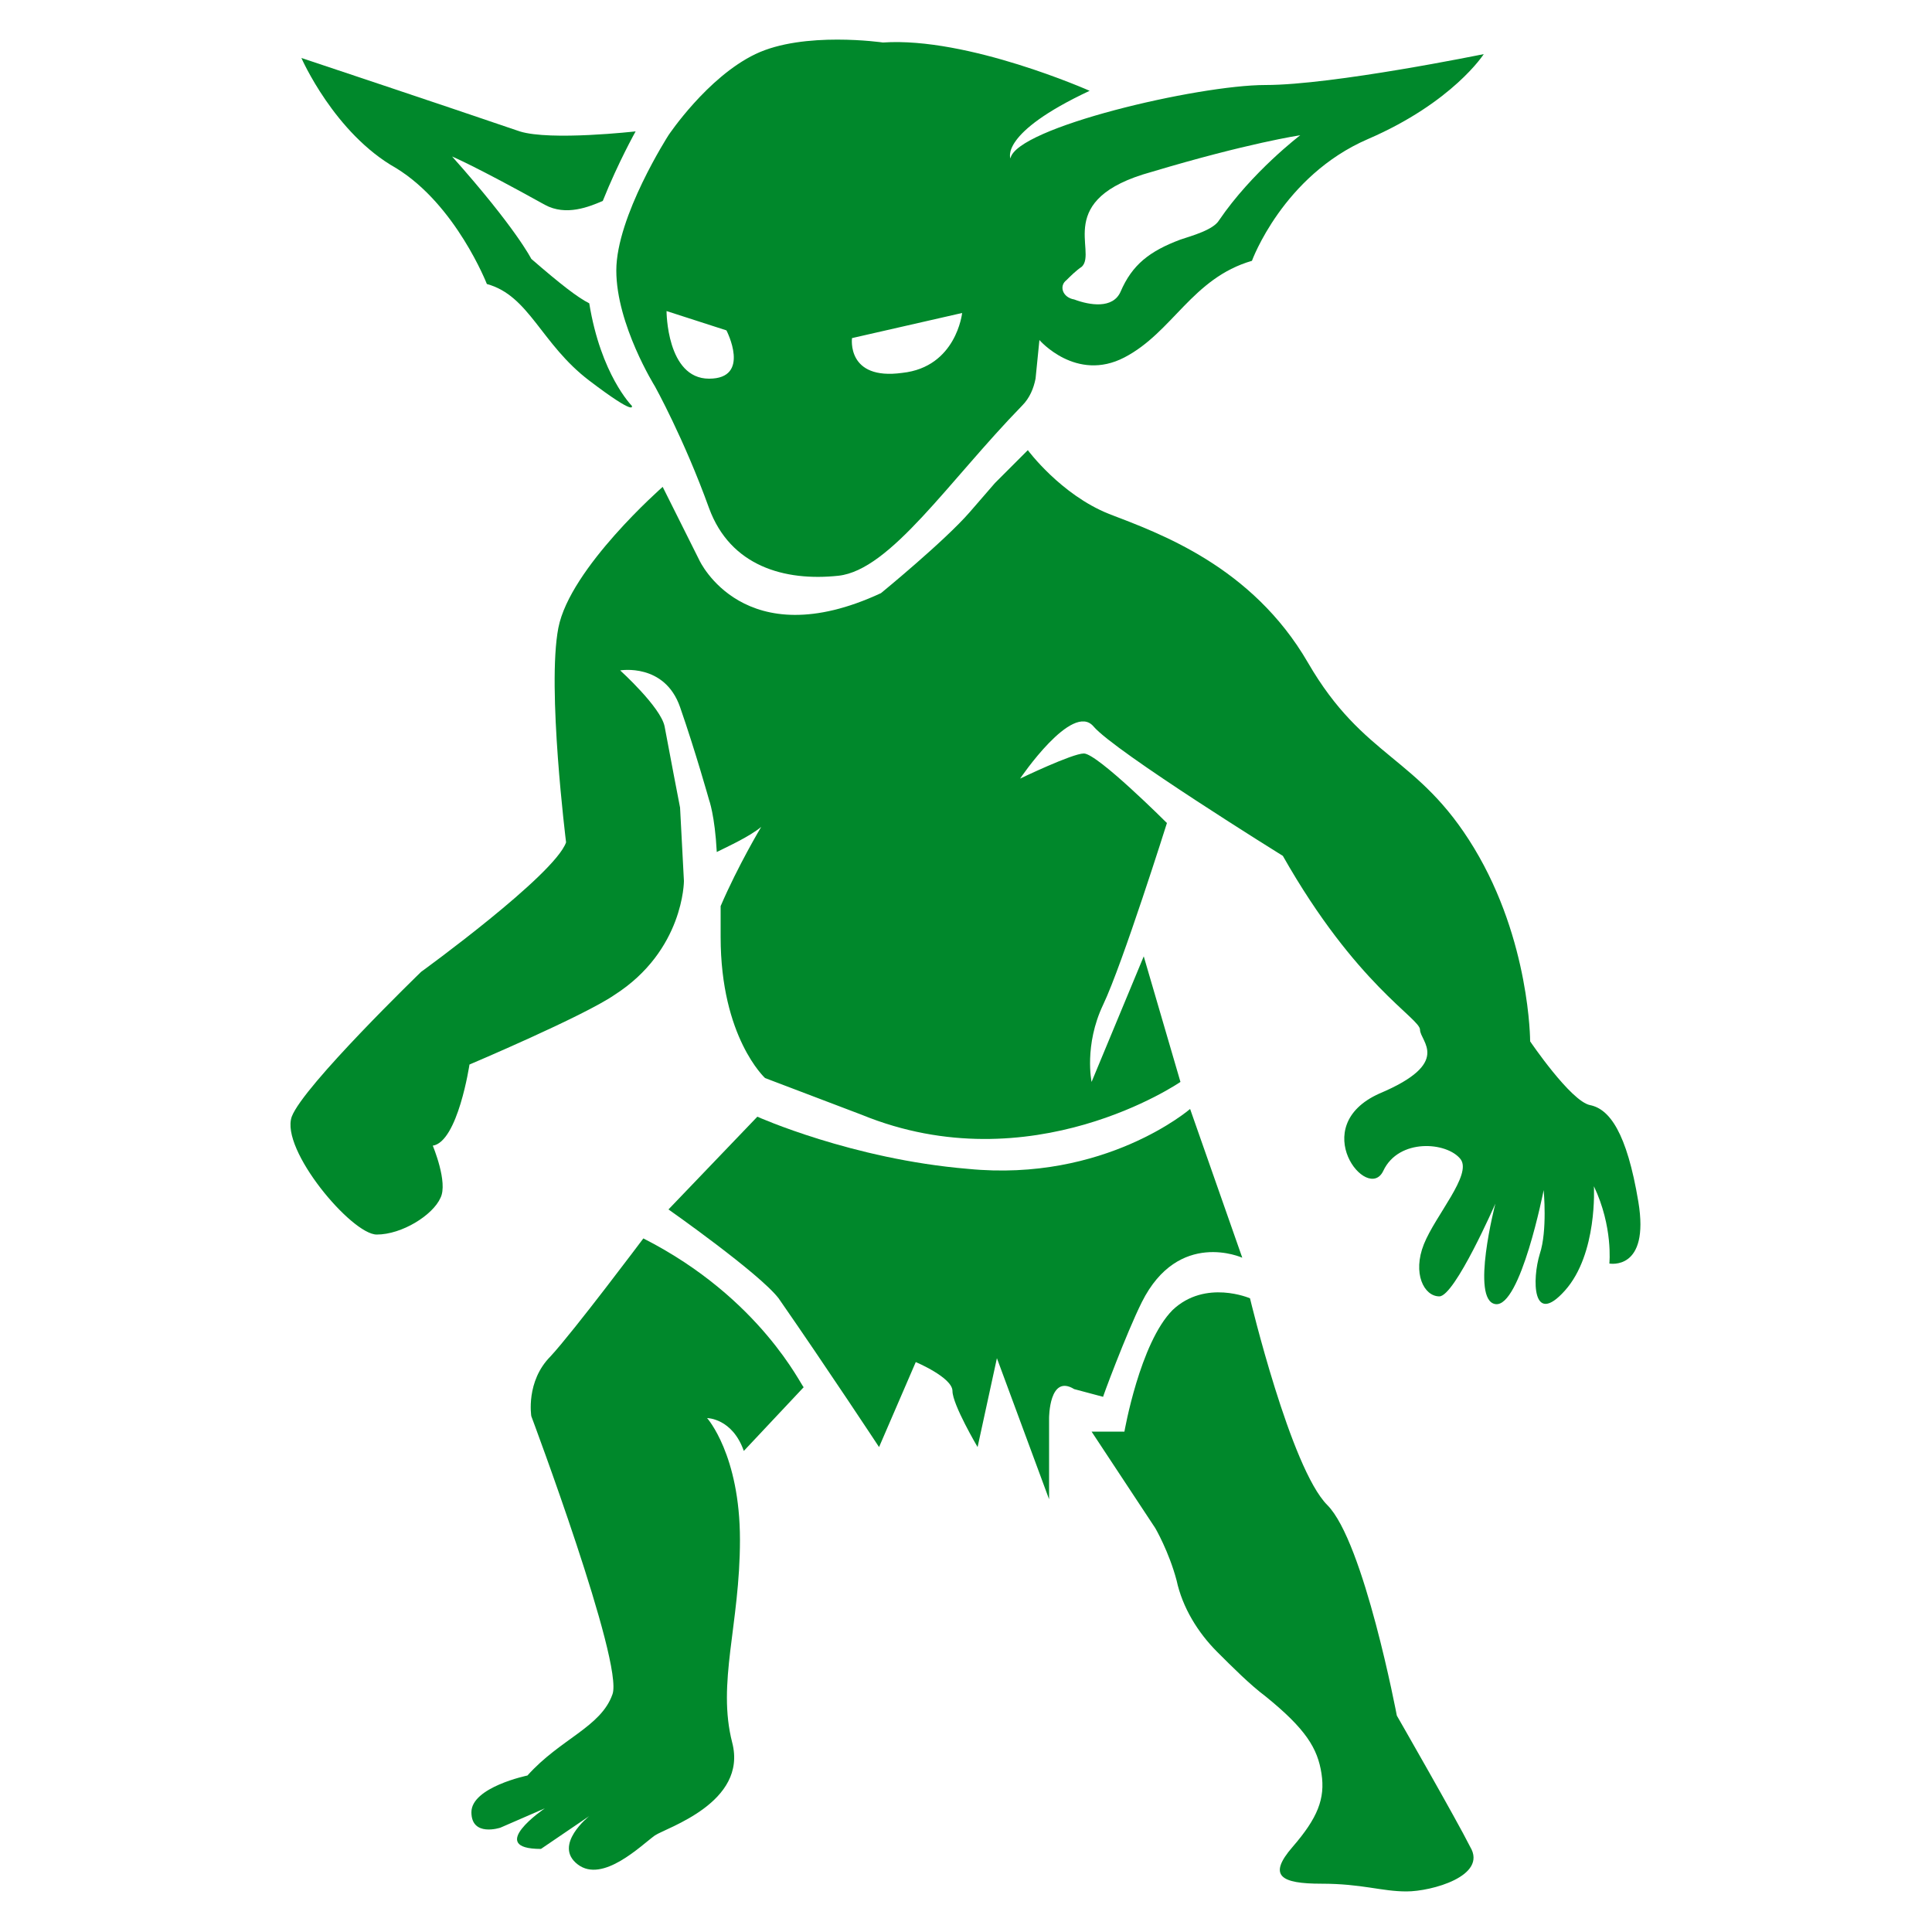
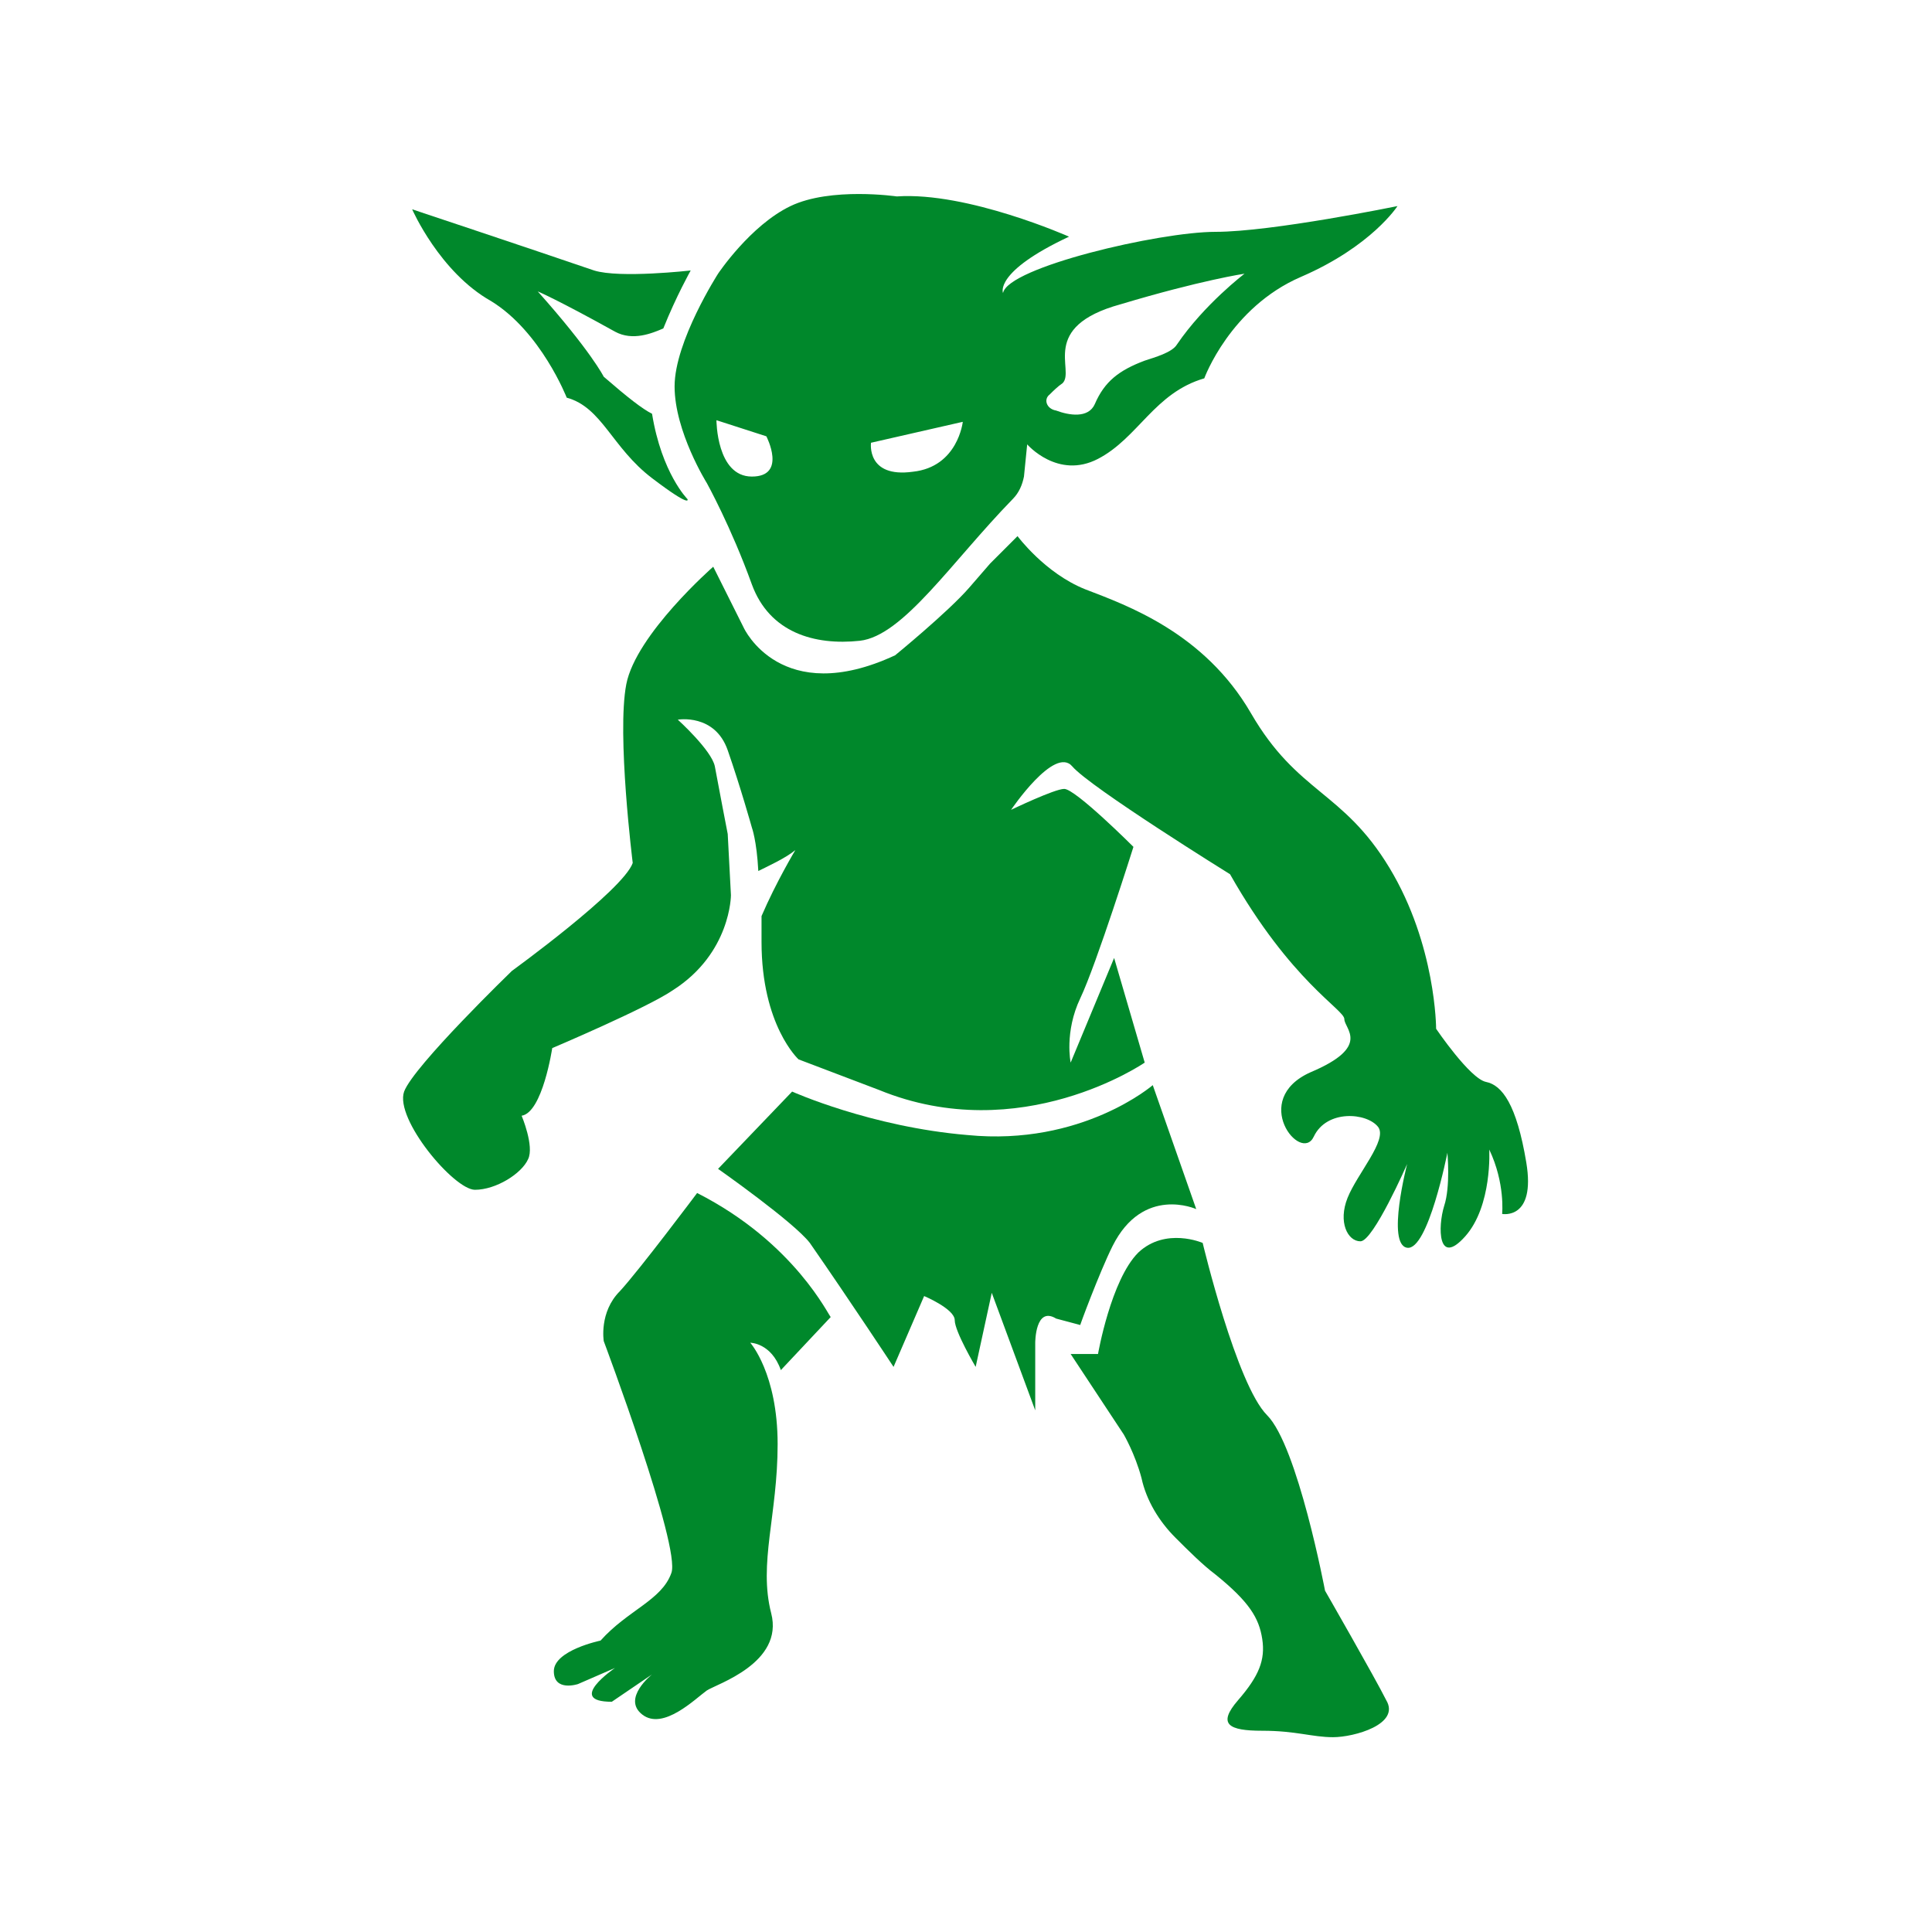
- <svg xmlns="http://www.w3.org/2000/svg" fill="#00882B" version="1.1" x="0px" y="0px" viewBox="0 0 100 100" style="enable-background:new 0 0 100 100;" xml:space="preserve">
+ <svg xmlns="http://www.w3.org/2000/svg" fill="#00882B" version="1.1" x="0px" y="0px" viewBox="-10 -10 120 120" style="enable-background:new 0 0 100 100;" xml:space="preserve">
  <g>
    <path d="M33.9,20c0,0,1.5,2.7,2.8,6.3c1.1,3,3.9,3.8,6.7,3.5c2.7-0.3,5.7-4.9,9.5-8.8c0.4-0.4,0.6-0.9,0.7-1.4l0.2-2   c0,0,1.9,2.2,4.4,0.9c2.5-1.3,3.5-4.1,6.6-5c0,0,1.6-4.4,6-6.3c4.4-1.9,6-4.4,6-4.4s-7.8,1.6-11.3,1.6c-3.5,0-12.9,2.2-13.2,3.8   c0,0-0.6-1.3,4.1-3.5c0,0-6.3-2.8-10.7-2.5c0,0-4.1-0.6-6.6,0.6S34.6,7,34.6,7s-2.7,4.2-2.7,7C31.9,16.8,33.9,20,33.9,20z    M55.2,14.5c0.2-0.2,0.5-0.5,0.8-0.7c0.8-0.8-1.5-3.5,3.6-4.9c5-1.5,7.7-1.9,7.7-1.9s-2.5,1.9-4.2,4.4c-0.3,0.5-1.4,0.8-2,1   c-1.6,0.6-2.5,1.3-3.1,2.7c-0.4,0.9-1.6,0.7-2.4,0.4C55,15.4,54.8,14.8,55.2,14.5z M44.1,17.5l5.7-1.3c0,0-0.3,2.8-3.1,3.1   C43.8,19.7,44.1,17.5,44.1,17.5z M37.6,17.1c0,0,1.3,2.5-0.9,2.5c-2.2,0-2.2-3.5-2.2-3.5L37.6,17.1z" />
    <path d="M20.5,8.7c3.1,1.9,4.7,6,4.7,6c2.2,0.6,2.8,3.1,5.3,5c2.5,1.9,2.2,1.3,2.2,1.3s-1.6-1.6-2.2-5.3c-0.6-0.3-1.5-1-3-2.3   c0,0-0.8-1.6-4.1-5.3c0,0,1.2,0.5,4.8,2.5c1.1,0.6,2.3,0.1,3-0.2c0.8-2,1.7-3.6,1.7-3.6s-4.4,0.5-6,0c-3.8-1.3-11.3-3.8-11.3-3.8   S17.3,6.9,20.5,8.7z" />
    <path d="M59.1,67.4c1.9-3.8,5.2-2.3,5.2-2.3l-2.7-7.7c0,0-4.4,3.8-11.5,3.1c-6-0.5-10.9-2.7-10.9-2.7l-4.6,4.8c0,0,4.7,3.3,5.7,4.6   c2.5,3.6,5.2,7.7,5.2,7.7l1.9-4.4c0,0,1.9,0.8,1.9,1.5s1.3,2.9,1.3,2.9l1-4.6l2.7,7.3v-4.2c0,0,0-2.3,1.3-1.5l1.5,0.4   C57,72.5,58.3,69,59.1,67.4z" />
    <path d="M33.3,64.1c0,0-3.6,4.8-4.8,6.1c-1.3,1.3-1,3.1-1,3.1s4.8,12.8,4.2,14.4c-0.6,1.7-2.7,2.3-4.4,4.2c0,0-2.9,0.6-2.9,1.9   s1.5,0.8,1.5,0.8l2.3-1c0,0-3.1,2.1-0.2,2.1l2.5-1.7c0,0-1.9,1.5-0.6,2.5c1.3,1,3.3-1,4-1.5c0.6-0.4,4.8-1.7,4-4.8   c-0.8-3.1,0.4-6.1,0.4-10.5s-1.7-6.3-1.7-6.3s1.3,0,1.9,1.7l3.1-3.3C41.5,71.8,39.4,67.2,33.3,64.1z" />
    <path d="M72.3,88.8c0,0-1.7-9-3.6-10.9c-1.9-1.9-4-10.7-4-10.7s-2.3-1-4,0.6c-1.7,1.7-2.5,6.3-2.5,6.3h-1.7l3.3,5   c0,0,0.7,1.2,1.1,2.7c0.3,1.4,1.1,2.7,2.1,3.7c0.8,0.8,1.7,1.7,2.5,2.3c2.1,1.7,2.7,2.7,2.9,4c0.2,1.3-0.2,2.3-1.5,3.8   c-1.3,1.5-0.6,1.9,1.5,1.9s3.1,0.4,4.4,0.4s4.2-0.8,3.3-2.3C75.4,94.2,72.3,88.8,72.3,88.8z" />
    <path d="M84.8,62.2c-0.6-3.6-1.5-4.8-2.5-5c-1-0.2-3.1-3.3-3.1-3.3s0-5.2-2.9-10s-5.7-4.6-8.6-9.6c-2.9-5-7.7-6.7-10.3-7.7   c-2.5-1-4.2-3.3-4.2-3.3L51.5,25c0,0,0,0-1.3,1.5c-1.3,1.5-4.6,4.2-4.6,4.2c-7.1,3.3-9.4-1.7-9.4-1.7l-1.9-3.8c0,0-4.8,4.2-5.4,7.3   c-0.6,3.1,0.4,11.1,0.4,11.1c-0.6,1.7-7.5,6.7-7.5,6.7s-6.1,5.9-6.7,7.5c-0.6,1.7,3.1,6.1,4.4,6.1c1.3,0,2.9-1,3.3-1.9   c0.4-0.8-0.4-2.7-0.4-2.7c1.3-0.2,1.9-4.2,1.9-4.2s5.9-2.5,7.5-3.6c3.6-2.3,3.6-5.9,3.6-5.9l-0.2-3.8c0,0-0.6-3.1-0.8-4.2   c-0.2-1-2.3-2.9-2.3-2.9s2.3-0.4,3.1,1.9c0.8,2.3,1.5,4.8,1.5,4.8s0.3,0.8,0.4,2.7c0.6-0.3,1.7-0.8,2.3-1.3c0,0-1.2,2-2.1,4.1   c0,0.5,0,1,0,1.6c0,5.2,2.3,7.3,2.3,7.3l5,1.9c8.8,3.6,16.5-1.7,16.5-1.7l-1.9-6.5l-2.7,6.5c0,0-0.4-1.9,0.6-4   c1-2.1,3.3-9.4,3.3-9.4S56.8,39,56.1,39c-0.6,0-3.3,1.3-3.3,1.3s2.7-4,3.8-2.7s9.8,6.7,9.8,6.7c3.8,6.7,7.1,8.4,7.1,9   s1.7,1.7-2.1,3.3c-3.8,1.7-0.6,5.7,0.2,4c0.8-1.7,3.3-1.5,4-0.6c0.6,0.8-1.3,2.9-1.9,4.4c-0.6,1.5,0,2.7,0.8,2.7   c0.8,0,2.9-4.8,2.9-4.8s-1.3,5,0,5.2c1.3,0.2,2.5-5.9,2.5-5.9s0.2,2.1-0.2,3.3c-0.4,1.3-0.4,3.8,1.3,1.9c1.7-1.9,1.5-5.4,1.5-5.4   c1,2.1,0.8,4,0.8,4S85.4,65.8,84.8,62.2z" />
  </g>
</svg>
